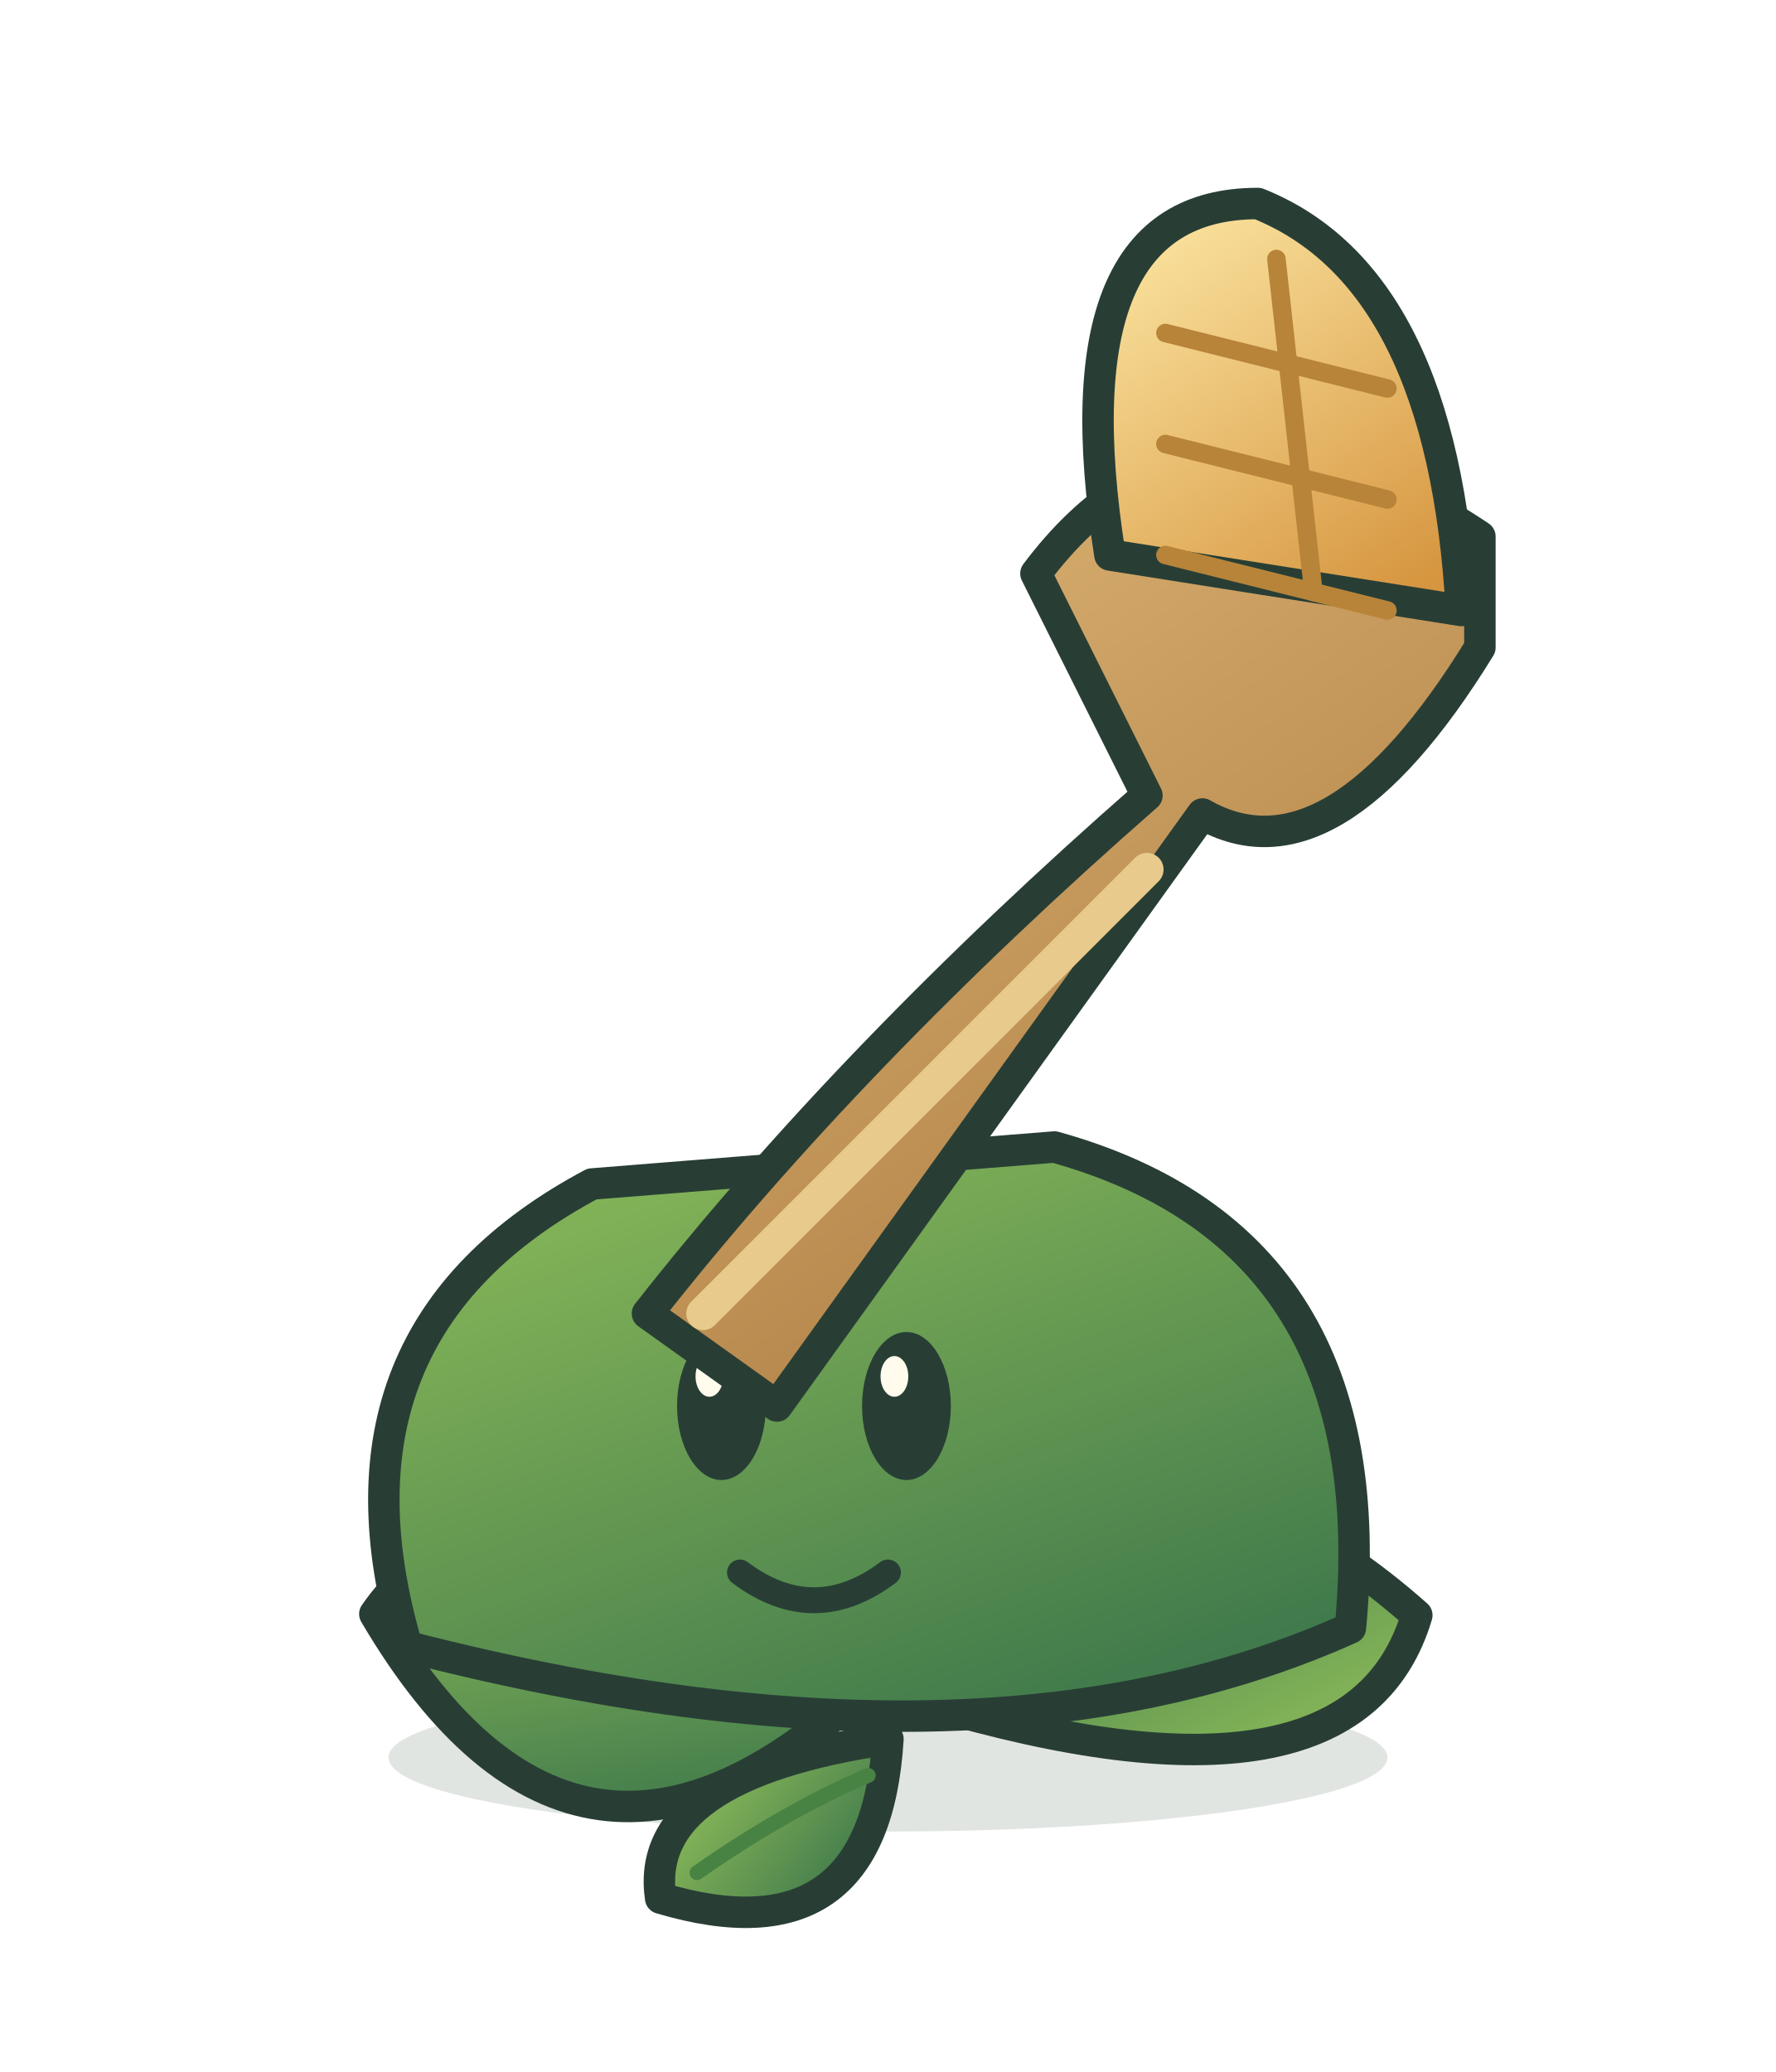
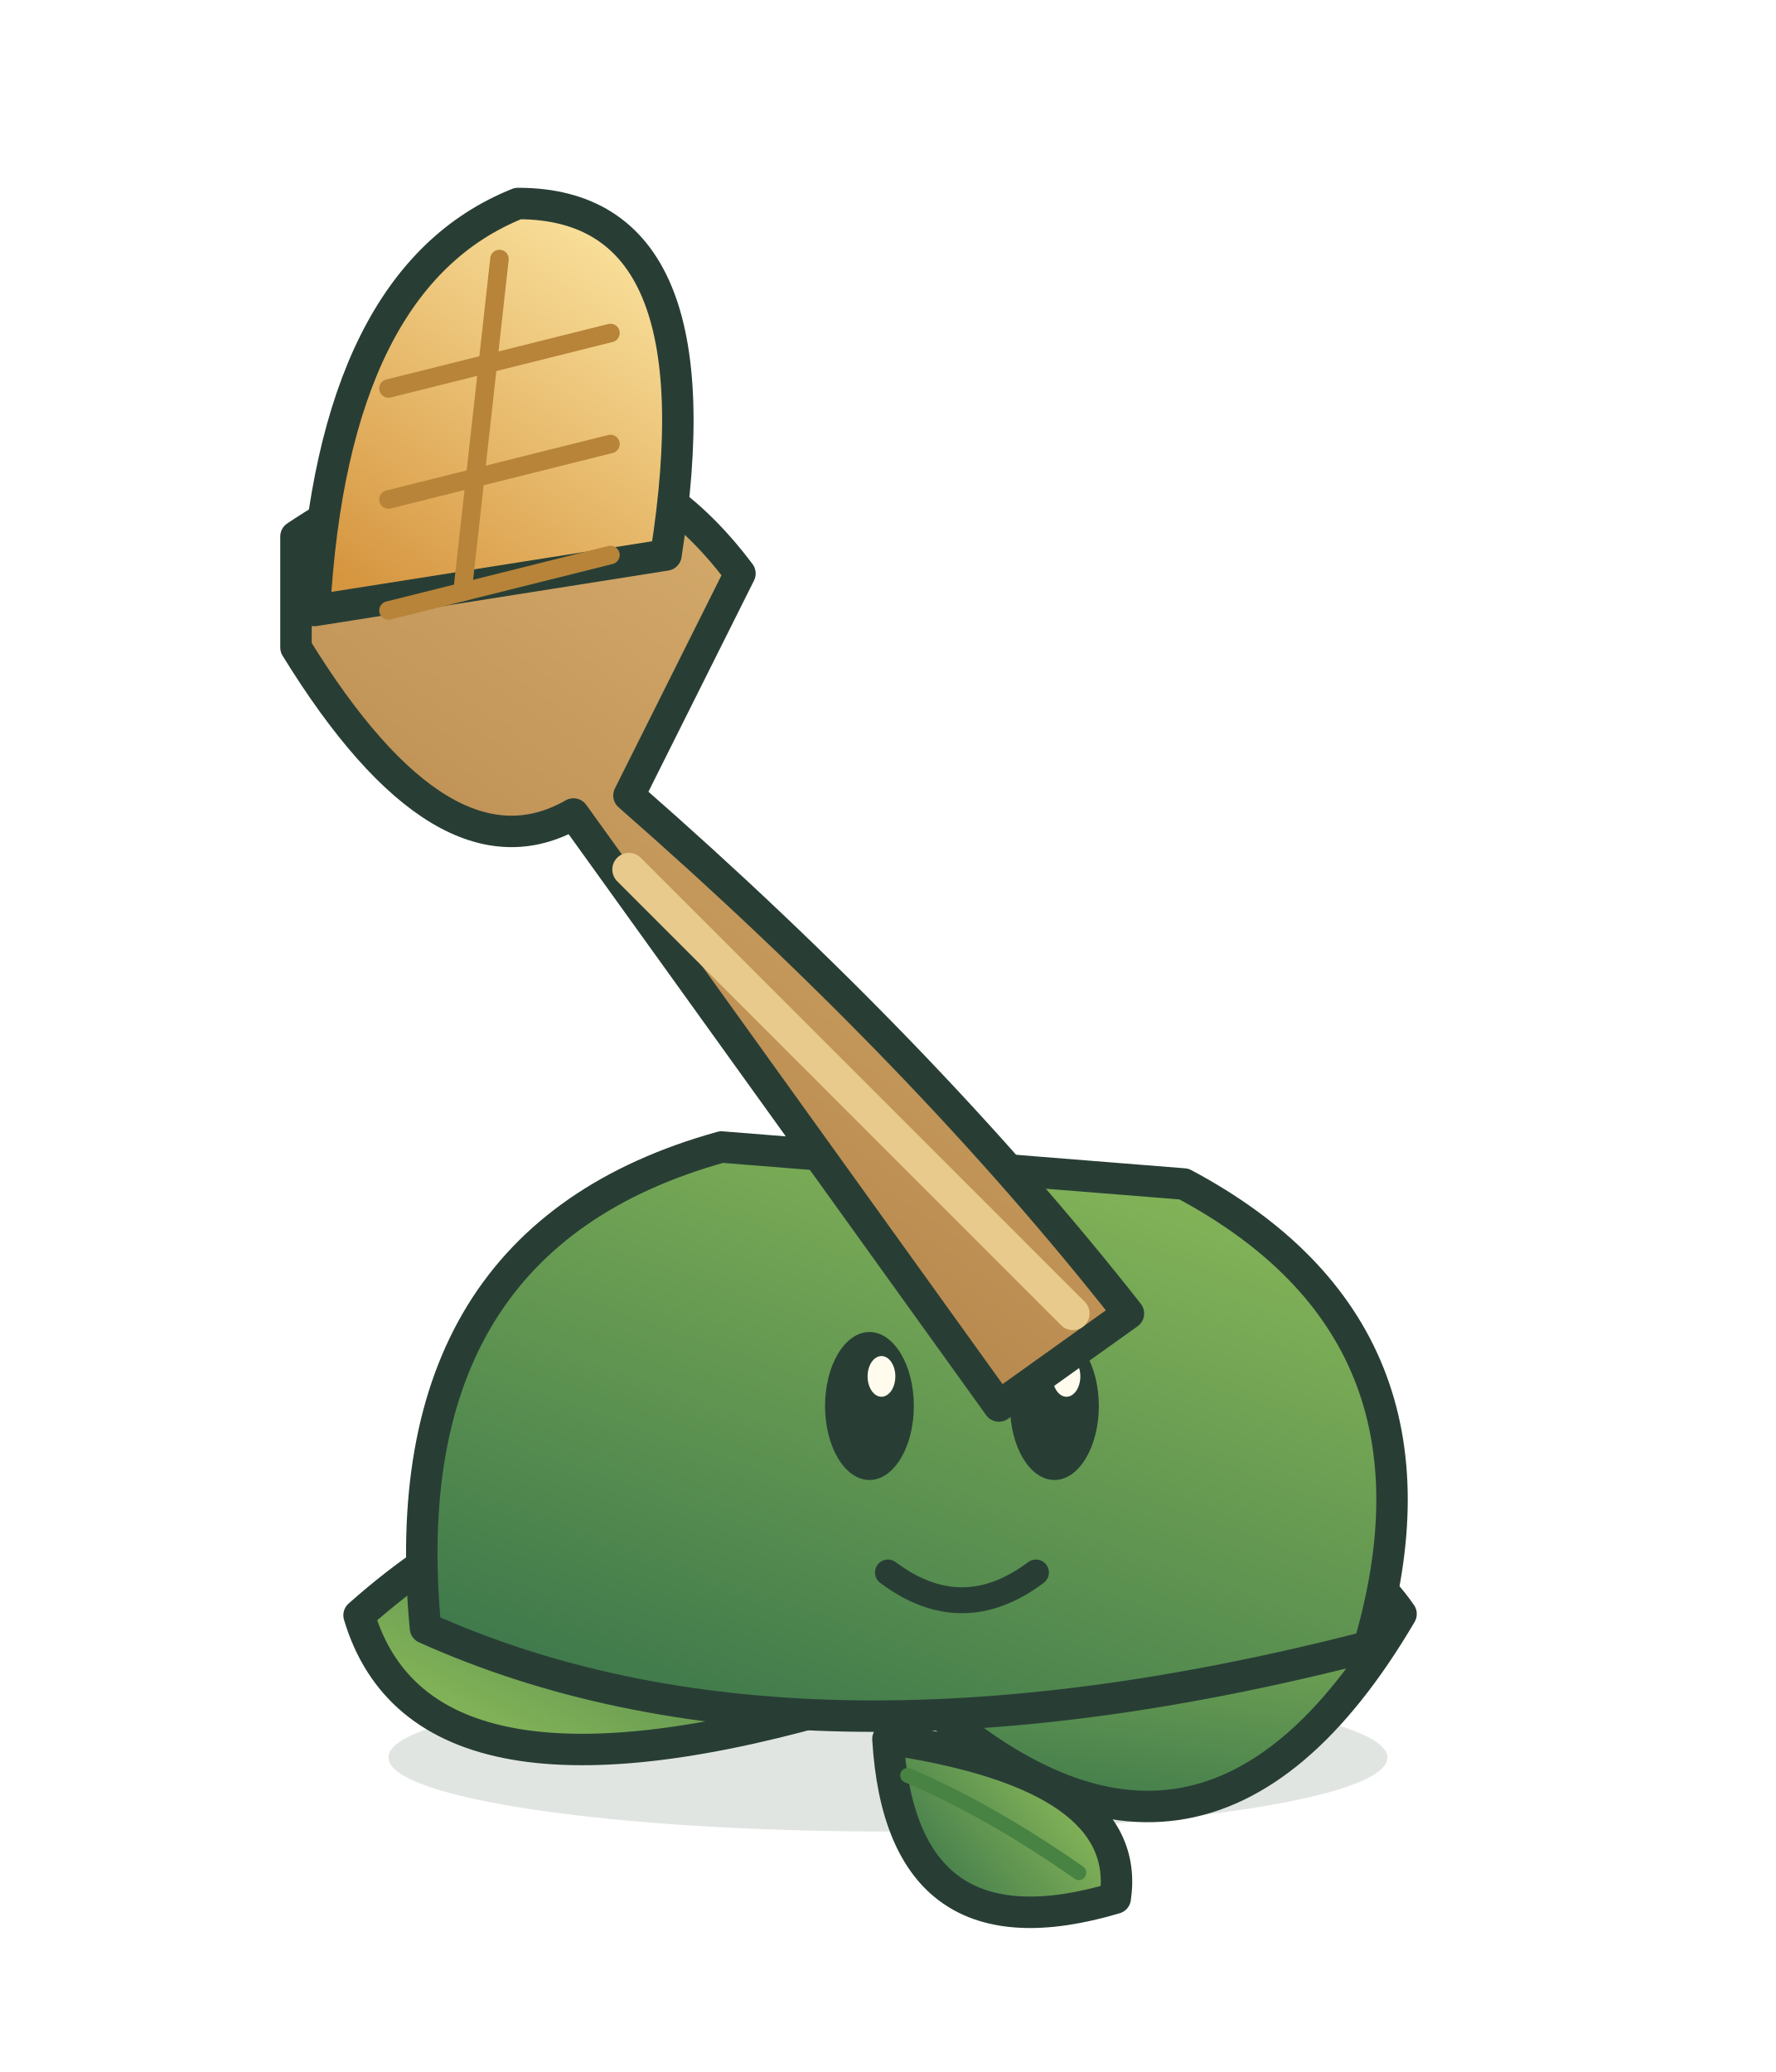
<svg xmlns="http://www.w3.org/2000/svg" width="192" height="224" viewBox="-48 -60 96 112">
  <defs>
    <linearGradient id="pea" x1=".2" y1="0" x2=".8" y2="1">
      <stop stop-color="#b7dc7a" />
      <stop offset="1" stop-color="#55904d" />
    </linearGradient>
    <linearGradient id="leaf" x1=".2" y1="0" x2=".8" y2="1">
      <stop stop-color="#88b758" />
      <stop offset="1" stop-color="#3d774b" />
    </linearGradient>
    <linearGradient id="gold" x1=".2" y1="0" x2=".8" y2="1">
      <stop stop-color="#fbe4a0" />
      <stop offset="1" stop-color="#d6953f" />
    </linearGradient>
    <linearGradient id="sun" x1=".2" y1="0" x2=".8" y2="1">
      <stop stop-color="#f0bd65" />
      <stop offset="1" stop-color="#bf813d" />
    </linearGradient>
    <linearGradient id="cream" x1=".2" y1="0" x2=".8" y2="1">
      <stop stop-color="#fff3d4" />
      <stop offset="1" stop-color="#d9be99" />
    </linearGradient>
    <linearGradient id="bark" x1=".2" y1="0" x2=".8" y2="1">
      <stop stop-color="#dcb474" />
      <stop offset="1" stop-color="#aa783f" />
    </linearGradient>
    <linearGradient id="ice" x1=".2" y1="0" x2=".8" y2="1">
      <stop stop-color="#d7f5f4" />
      <stop offset="1" stop-color="#72abc8" />
    </linearGradient>
    <linearGradient id="mint" x1=".2" y1="0" x2=".8" y2="1">
      <stop stop-color="#bfe8cb" />
      <stop offset="1" stop-color="#599993" />
    </linearGradient>
    <linearGradient id="rose" x1=".2" y1="0" x2=".8" y2="1">
      <stop stop-color="#f3b6bd" />
      <stop offset="1" stop-color="#c36282" />
    </linearGradient>
    <linearGradient id="violet" x1=".2" y1="0" x2=".8" y2="1">
      <stop stop-color="#d9c2e9" />
      <stop offset="1" stop-color="#997bb7" />
    </linearGradient>
    <linearGradient id="plum" x1=".2" y1="0" x2=".8" y2="1">
      <stop stop-color="#a995c5" />
      <stop offset="1" stop-color="#665c8a" />
    </linearGradient>
    <linearGradient id="night" x1=".2" y1="0" x2=".8" y2="1">
      <stop stop-color="#6e6b88" />
      <stop offset="1" stop-color="#35394e" />
    </linearGradient>
    <linearGradient id="fire" x1=".2" y1="0" x2=".8" y2="1">
      <stop stop-color="#fbc478" />
      <stop offset="1" stop-color="#dc7243" />
    </linearGradient>
    <linearGradient id="stone" x1=".2" y1="0" x2=".8" y2="1">
      <stop stop-color="#b3bbae" />
      <stop offset="1" stop-color="#747f7b" />
    </linearGradient>
  </defs>
-   <ellipse cx="0" cy="35" rx="27" ry="4" fill="#233e2b" opacity=".14" stroke="none" stroke-width="0" />
-   <g transform="translate(-1 31) rotate(8)">
-     <path d="M0 0 Q-21.6 -10.8 -27 0 Q-13.5 17.01 0 0Z" fill="url(#leaf)" stroke="#283e35" stroke-width="1.7" stroke-linejoin="round" stroke-linecap="round" />
-     <path d="M-2 1 Q-12.15 0 -22.68 0" fill="none" stroke="#488343" stroke-width="0.8" stroke-linejoin="round" stroke-linecap="round" />
+   <g transform="scale(-1 1)">
+     <ellipse cx="0" cy="35" rx="27" ry="4" fill="#233e2b" opacity=".14" stroke="none" stroke-width="0" />
+     <g transform="translate(-1 31) rotate(8)">
+       <path d="M0 0 Q-21.6 -10.8 -27 0 Q-13.5 17.01 0 0Z" fill="url(#leaf)" stroke="#283e35" stroke-width="1.7" stroke-linejoin="round" stroke-linecap="round" />
+       <path d="M-2 1 Q-12.15 0 -22.68 0" fill="none" stroke="#488343" stroke-width="0.8" stroke-linejoin="round" stroke-linecap="round" />
+     </g>
+     <g transform="translate(2 32) rotate(170)">
+       <path d="M0 0 Q-21.6 -10.8 -27 0 Q-13.5 17.01 0 0Z" fill="url(#leaf)" stroke="#283e35" stroke-width="1.7" stroke-linejoin="round" stroke-linecap="round" />
+       <path d="M-2 1 Q-12.15 0 -22.68 0" fill="none" stroke="#488343" stroke-width="0.8" stroke-linejoin="round" stroke-linecap="round" />
+     </g>
+     <g transform="translate(0 34) rotate(-35)">
+       <path d="M0 0 Q-12.0 -6.0 -15 0 Q-7.5 9.45 0 0Z" fill="url(#leaf)" stroke="#283e35" stroke-width="1.7" stroke-linejoin="round" stroke-linecap="round" />
+       <path d="M-2 1 Q-6.75 0 -12.6 0" fill="none" stroke="#488343" stroke-width="0.8" stroke-linejoin="round" stroke-linecap="round" />
+     </g>
+     <path d="M-26 29 Q-31 12 -16 4 L9 2 Q27 7 25 28 Q5 37 -26 29Z" fill="url(#leaf)" stroke="#283e35" stroke-width="1.7" stroke-linejoin="round" stroke-linecap="round" />
+     <ellipse cx="-9" cy="16" rx="2.4" ry="4" fill="#283e35" stroke="none" stroke-width="1.4" />
+     <ellipse cx="-9.65" cy="14.4" rx="0.75" ry="1.1" fill="#fffbed" stroke="none" stroke-width="1.4" />
+     <ellipse cx="1" cy="16" rx="2.4" ry="4" fill="#283e35" stroke="none" stroke-width="1.4" />
+     <ellipse cx="0.35" cy="14.4" rx="0.75" ry="1.1" fill="#fffbed" stroke="none" stroke-width="1.4" />
+     <path d="M-8 25 q4 3 8 0" fill="none" stroke="#283e35" stroke-width="1.4" stroke-linejoin="round" stroke-linecap="round" />
+     <path d="M-13 11 Q-2 -3 14 -17 L8 -29 Q17 -41 32 -31 L32 -25 Q24 -12 17 -16 L-6 16Z" fill="url(#bark)" stroke="#283e35" stroke-width="1.7" stroke-linejoin="round" stroke-linecap="round" />
+     <path d="M-10 11 L14 -13" fill="none" stroke="#e7ca8c" stroke-width="1.8" stroke-linejoin="round" stroke-linecap="round" />
+     <path d="M12 -30 Q9 -49 20 -49 Q30 -45 31 -27Z" fill="url(#gold)" stroke="#283e35" stroke-width="1.7" stroke-linejoin="round" stroke-linecap="round" />
+     <path d="M15 -42 l12 3" fill="none" stroke="#b78439" stroke-width="1" stroke-linejoin="round" stroke-linecap="round" />
+     <path d="M15 -36 l12 3" fill="none" stroke="#b78439" stroke-width="1" stroke-linejoin="round" stroke-linecap="round" />
+     <path d="M15 -30 l12 3" fill="none" stroke="#b78439" stroke-width="1" stroke-linejoin="round" stroke-linecap="round" />
+     <path d="M21 -46 L23 -28" fill="none" stroke="#b78439" stroke-width="1" stroke-linejoin="round" stroke-linecap="round" />
  </g>
-   <g transform="translate(2 32) rotate(170)">
-     <path d="M0 0 Q-21.6 -10.8 -27 0 Q-13.5 17.01 0 0Z" fill="url(#leaf)" stroke="#283e35" stroke-width="1.7" stroke-linejoin="round" stroke-linecap="round" />
-     <path d="M-2 1 Q-12.15 0 -22.68 0" fill="none" stroke="#488343" stroke-width="0.8" stroke-linejoin="round" stroke-linecap="round" />
-   </g>
-   <g transform="translate(0 34) rotate(-35)">
-     <path d="M0 0 Q-12.0 -6.0 -15 0 Q-7.5 9.45 0 0Z" fill="url(#leaf)" stroke="#283e35" stroke-width="1.7" stroke-linejoin="round" stroke-linecap="round" />
-     <path d="M-2 1 Q-6.75 0 -12.6 0" fill="none" stroke="#488343" stroke-width="0.8" stroke-linejoin="round" stroke-linecap="round" />
-   </g>
-   <path d="M-26 29 Q-31 12 -16 4 L9 2 Q27 7 25 28 Q5 37 -26 29Z" fill="url(#leaf)" stroke="#283e35" stroke-width="1.7" stroke-linejoin="round" stroke-linecap="round" />
-   <ellipse cx="-9" cy="16" rx="2.4" ry="4" fill="#283e35" stroke="none" stroke-width="1.4" />
-   <ellipse cx="-9.65" cy="14.4" rx="0.75" ry="1.1" fill="#fffbed" stroke="none" stroke-width="1.4" />
-   <ellipse cx="1" cy="16" rx="2.4" ry="4" fill="#283e35" stroke="none" stroke-width="1.4" />
-   <ellipse cx="0.35" cy="14.4" rx="0.75" ry="1.1" fill="#fffbed" stroke="none" stroke-width="1.4" />
-   <path d="M-8 25 q4 3 8 0" fill="none" stroke="#283e35" stroke-width="1.4" stroke-linejoin="round" stroke-linecap="round" />
-   <path d="M-13 11 Q-2 -3 14 -17 L8 -29 Q17 -41 32 -31 L32 -25 Q24 -12 17 -16 L-6 16Z" fill="url(#bark)" stroke="#283e35" stroke-width="1.7" stroke-linejoin="round" stroke-linecap="round" />
-   <path d="M-10 11 L14 -13" fill="none" stroke="#e7ca8c" stroke-width="1.8" stroke-linejoin="round" stroke-linecap="round" />
-   <path d="M12 -30 Q9 -49 20 -49 Q30 -45 31 -27Z" fill="url(#gold)" stroke="#283e35" stroke-width="1.7" stroke-linejoin="round" stroke-linecap="round" />
-   <path d="M15 -42 l12 3" fill="none" stroke="#b78439" stroke-width="1" stroke-linejoin="round" stroke-linecap="round" />
-   <path d="M15 -36 l12 3" fill="none" stroke="#b78439" stroke-width="1" stroke-linejoin="round" stroke-linecap="round" />
-   <path d="M15 -30 l12 3" fill="none" stroke="#b78439" stroke-width="1" stroke-linejoin="round" stroke-linecap="round" />
-   <path d="M21 -46 L23 -28" fill="none" stroke="#b78439" stroke-width="1" stroke-linejoin="round" stroke-linecap="round" />
</svg>
